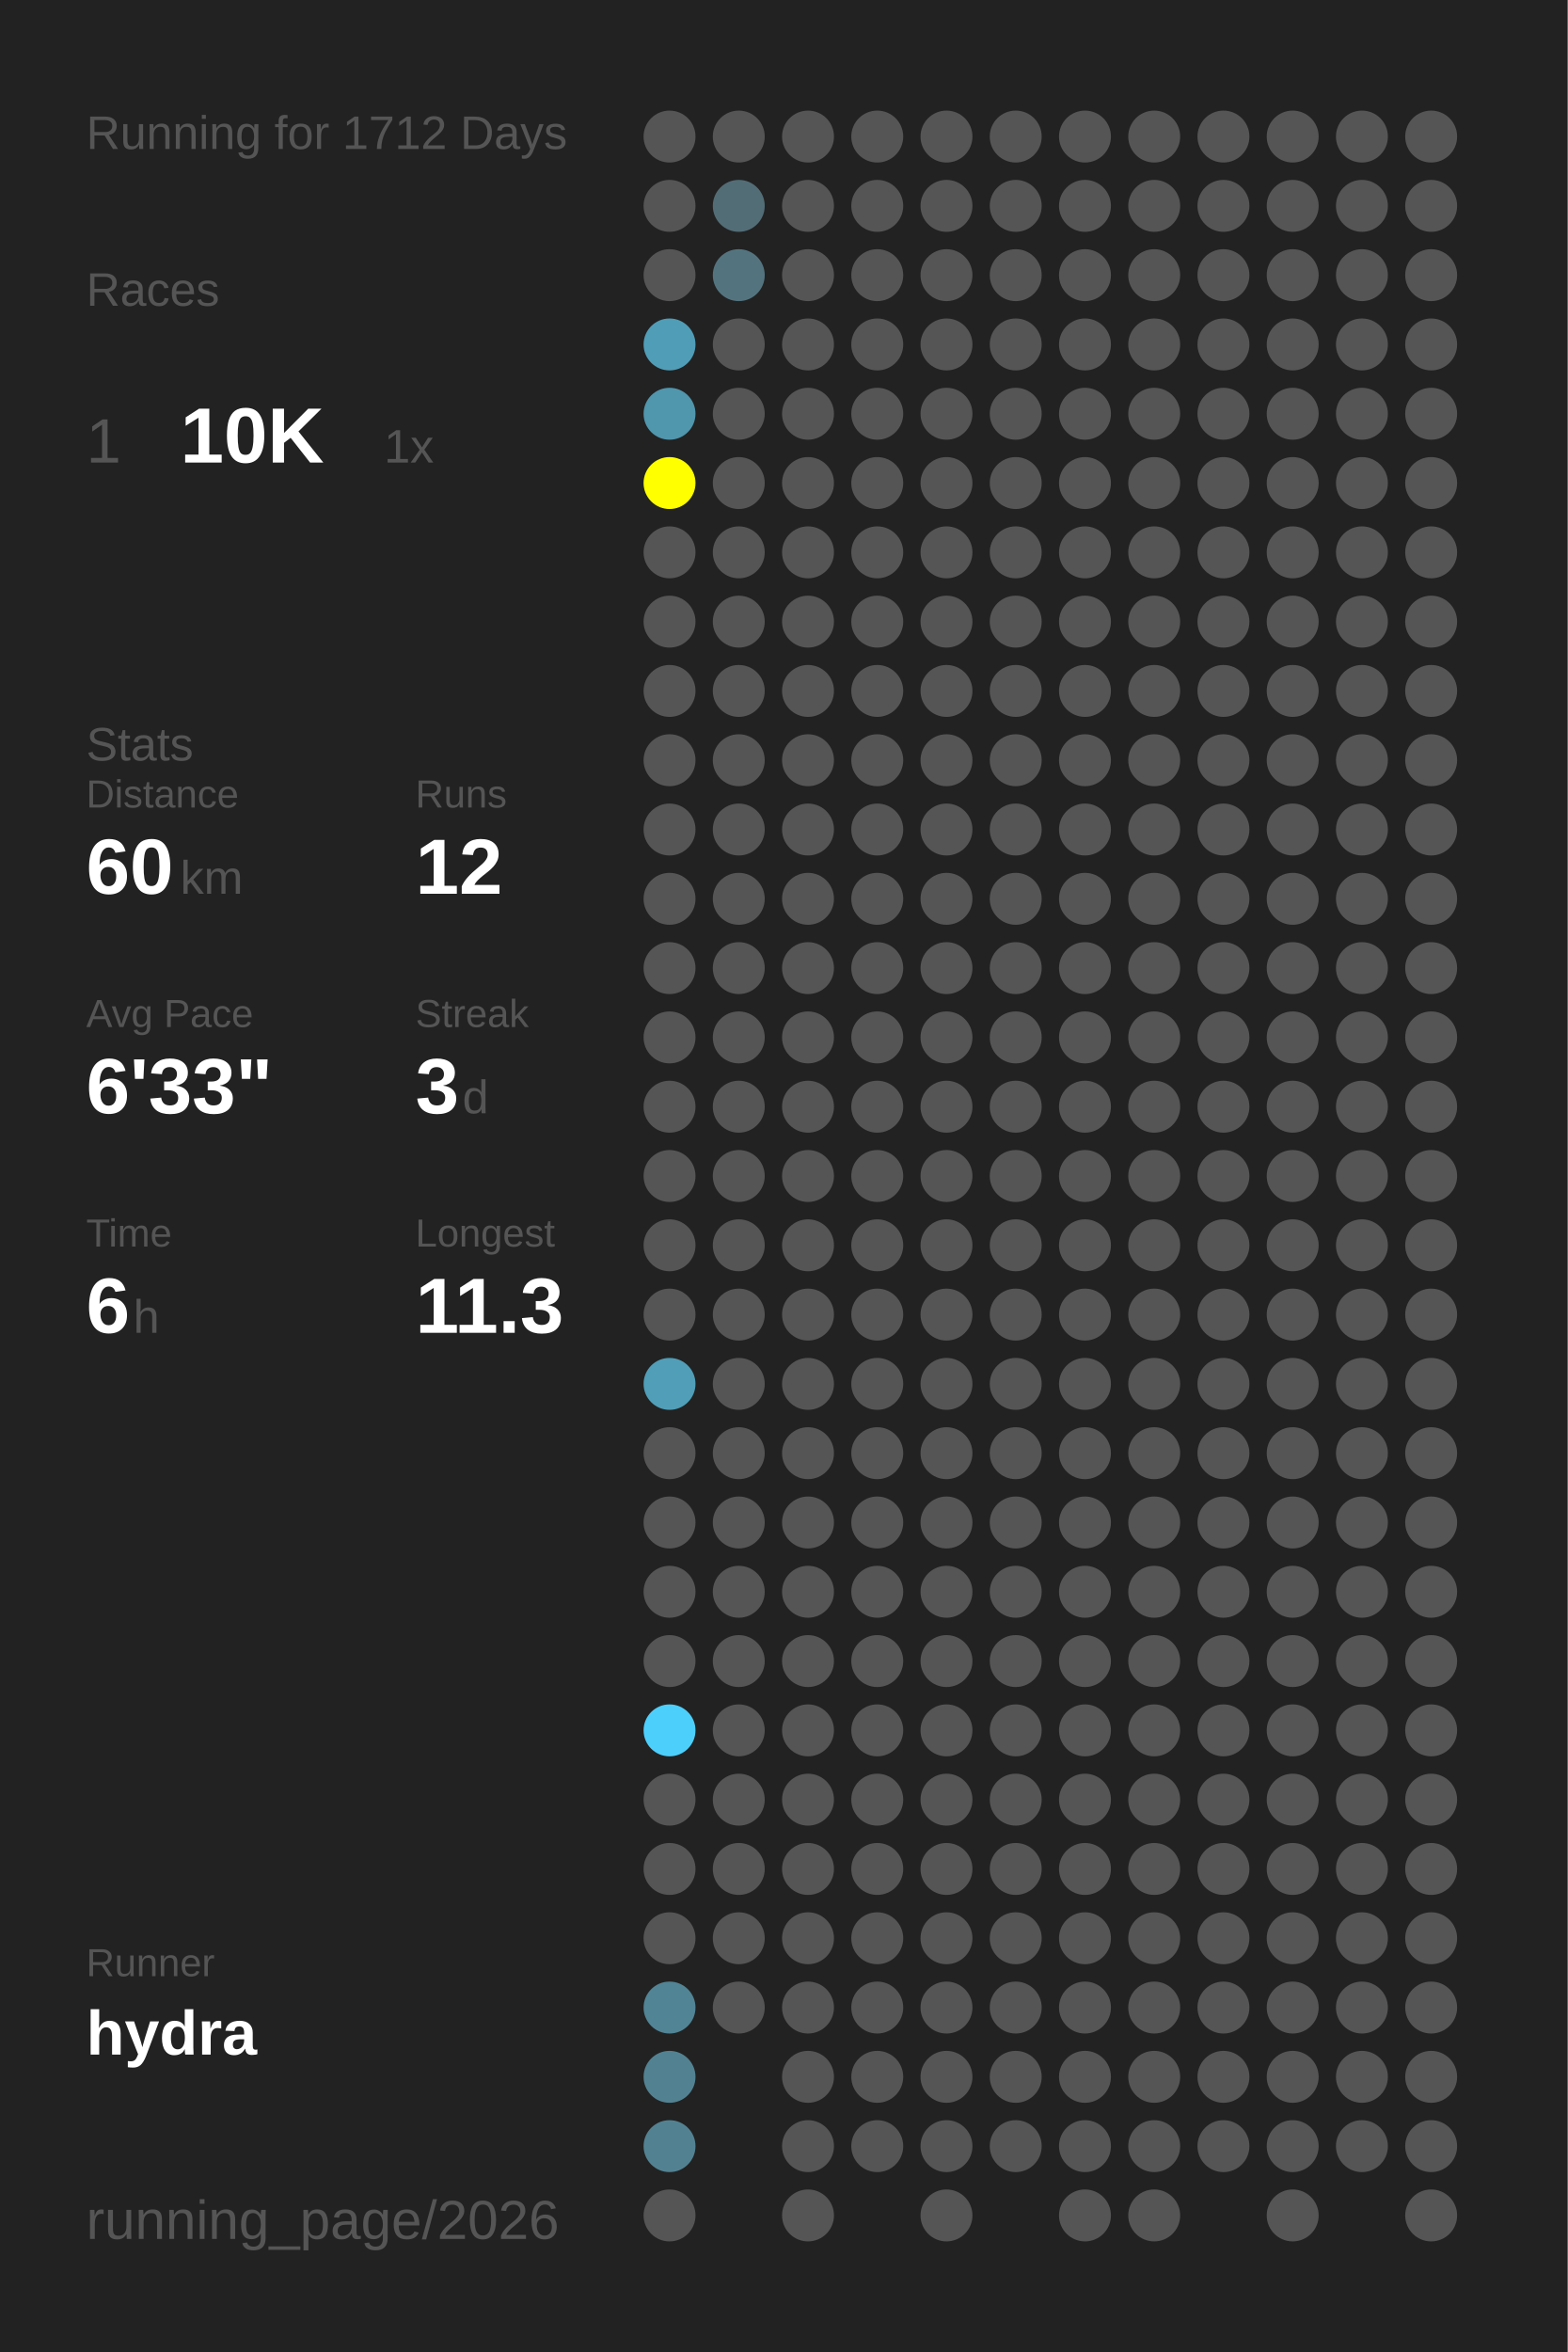
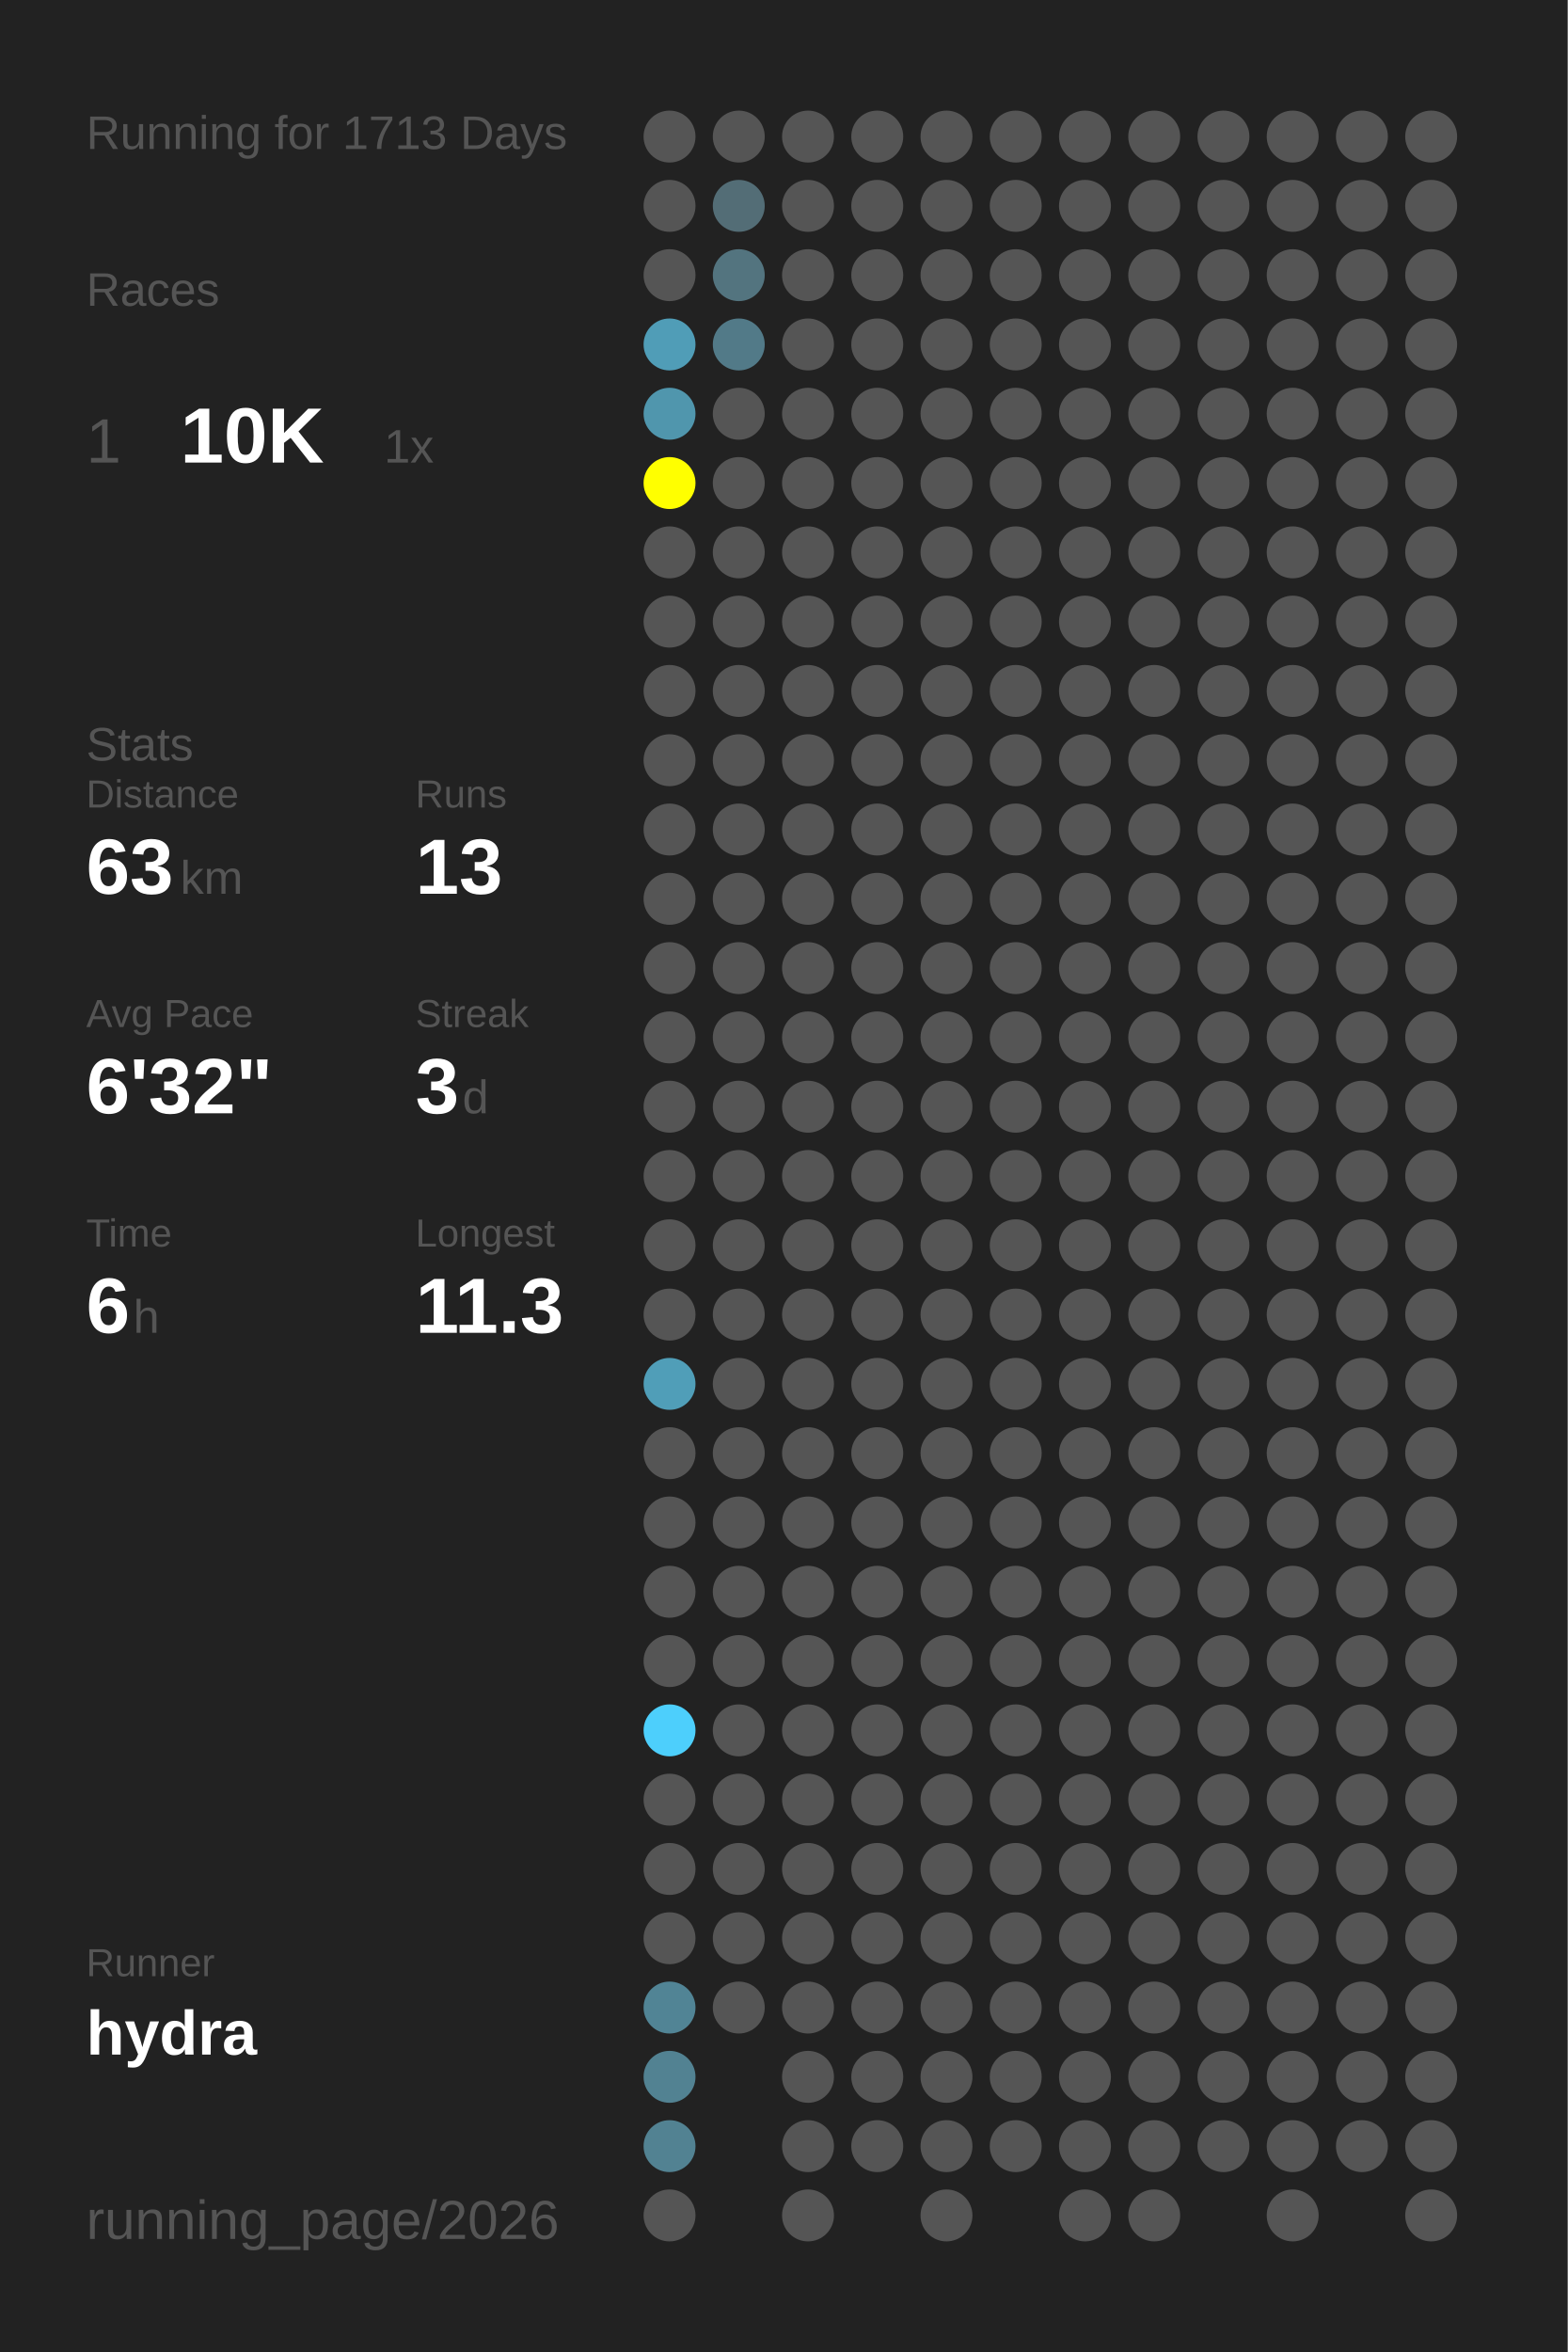
<svg xmlns="http://www.w3.org/2000/svg" baseProfile="full" height="300mm" version="1.1" viewBox="0,0,200,300" width="200mm">
  <defs />
  <rect fill="#222222" height="300" width="200" x="0" y="0" />
-   <text fill="#555555" style="font-size:6px; font-family:Arial;" x="11" y="19">Running for 1712 Days</text>
+   <text fill="#555555" style="font-size:6px; font-family:Arial;" x="11" y="19">Running for 1713 Days</text>
  <text fill="#555555" style="font-size:6px; font-family:Arial;" x="11" y="39">Races</text>
  <text fill="#555555" style="font-size:8px; font-family:Arial;" x="11" y="59">1</text>
  <text fill="#FFFFFF" style="font-size:10px; font-family:Arial; font-weight:bold;" x="23" y="59">10K</text>
  <text fill="#555555" style="font-size:6px; font-family:Arial;" x="49" y="59">1x</text>
  <text fill="#555555" style="font-size:6px; font-family:Arial;" x="11" y="97">Stats</text>
  <text fill="#555555" style="font-size:5px; font-family:Arial;" x="11" y="103">Distance</text>
-   <text fill="#FFFFFF" style="font-size:10px; font-family:Arial; font-weight:bold;" x="11" y="114">60</text>
+   <text fill="#FFFFFF" style="font-size:10px; font-family:Arial; font-weight:bold;" x="11" y="114">63</text>
  <text fill="#555555" style="font-size:6px; font-family:Arial;" x="23" y="114">km</text>
  <text fill="#555555" style="font-size:5px; font-family:Arial;" x="53" y="103">Runs</text>
-   <text fill="#FFFFFF" style="font-size:10px; font-family:Arial; font-weight:bold;" x="53" y="114">12</text>
+   <text fill="#FFFFFF" style="font-size:10px; font-family:Arial; font-weight:bold;" x="53" y="114">13</text>
  <text fill="#555555" style="font-size:5px; font-family:Arial;" x="11" y="131">Avg Pace</text>
-   <text fill="#FFFFFF" style="font-size:10px; font-family:Arial; font-weight:bold;" x="11" y="142">6'33"</text>
+   <text fill="#FFFFFF" style="font-size:10px; font-family:Arial; font-weight:bold;" x="11" y="142">6'32"</text>
  <text fill="#555555" style="font-size:5px; font-family:Arial;" x="53" y="131">Streak</text>
  <text fill="#FFFFFF" style="font-size:10px; font-family:Arial; font-weight:bold;" x="53" y="142">3</text>
  <text fill="#555555" style="font-size:6px; font-family:Arial;" x="59" y="142">d</text>
  <text fill="#555555" style="font-size:5px; font-family:Arial;" x="11" y="159">Time</text>
  <text fill="#FFFFFF" style="font-size:10px; font-family:Arial; font-weight:bold;" x="11" y="170">6</text>
  <text fill="#555555" style="font-size:6px; font-family:Arial;" x="17" y="170">h</text>
  <text fill="#555555" style="font-size:5px; font-family:Arial;" x="53" y="159">Longest</text>
  <text fill="#FFFFFF" style="font-size:10px; font-family:Arial; font-weight:bold;" x="53" y="170">11.3</text>
  <text fill="#555555" style="font-size:5px; font-family:Arial;" x="11" y="252.065">Runner</text>
  <text fill="#FFFFFF" style="font-size:8px; font-family:Arial; font-weight:bold;" x="11" y="262.065">hydra</text>
  <text fill="#555555" style="font-size:7px; font-family:Arial;" x="11" y="285.581">running_page/2026</text>
  <circle cx="85.417" cy="17.419" fill="#555555" r="3.312" />
  <circle cx="85.417" cy="26.258" fill="#555555" r="3.312" />
  <circle cx="85.417" cy="35.097" fill="#555555" r="3.312" />
  <circle cx="85.417" cy="43.935" fill="#509db7" r="3.312" />
  <circle cx="85.417" cy="52.774" fill="#5096ad" r="3.312" />
  <circle cx="85.417" cy="61.613" fill="#FFFF00" r="3.312" />
  <circle cx="85.417" cy="70.452" fill="#555555" r="3.312" />
  <circle cx="85.417" cy="79.29" fill="#555555" r="3.312" />
  <circle cx="85.417" cy="88.129" fill="#555555" r="3.312" />
  <circle cx="85.417" cy="96.968" fill="#555555" r="3.312" />
  <circle cx="85.417" cy="105.806" fill="#555555" r="3.312" />
  <circle cx="85.417" cy="114.645" fill="#555555" r="3.312" />
  <circle cx="85.417" cy="123.484" fill="#555555" r="3.312" />
  <circle cx="85.417" cy="132.323" fill="#555555" r="3.312" />
  <circle cx="85.417" cy="141.161" fill="#555555" r="3.312" />
  <circle cx="85.417" cy="150" fill="#555555" r="3.312" />
  <circle cx="85.417" cy="158.839" fill="#555555" r="3.312" />
  <circle cx="85.417" cy="167.677" fill="#555555" r="3.312" />
  <circle cx="85.417" cy="176.516" fill="#509eb8" r="3.312" />
  <circle cx="85.417" cy="185.355" fill="#555555" r="3.312" />
  <circle cx="85.417" cy="194.194" fill="#555555" r="3.312" />
  <circle cx="85.417" cy="203.032" fill="#555555" r="3.312" />
  <circle cx="85.417" cy="211.871" fill="#555555" r="3.312" />
  <circle cx="85.417" cy="220.71" fill="#4dcffc" r="3.312" />
  <circle cx="85.417" cy="229.548" fill="#555555" r="3.312" />
  <circle cx="85.417" cy="238.387" fill="#555555" r="3.312" />
  <circle cx="85.417" cy="247.226" fill="#555555" r="3.312" />
  <circle cx="85.417" cy="256.065" fill="#518495" r="3.312" />
  <circle cx="85.417" cy="264.903" fill="#528292" r="3.312" />
  <circle cx="85.417" cy="273.742" fill="#528292" r="3.312" />
  <circle cx="85.417" cy="282.581" fill="#555555" r="3.312" />
  <circle cx="94.25" cy="17.419" fill="#555555" r="3.312" />
  <circle cx="94.25" cy="26.258" fill="#536d76" r="3.312" />
  <circle cx="94.25" cy="35.097" fill="#53747f" r="3.312" />
-   <circle cx="94.25" cy="43.935" fill="#555555" r="3.312" />
+   <circle cx="94.25" cy="43.935" fill="#527a88" r="3.312" />
  <circle cx="94.25" cy="52.774" fill="#555555" r="3.312" />
  <circle cx="94.25" cy="61.613" fill="#555555" r="3.312" />
  <circle cx="94.25" cy="70.452" fill="#555555" r="3.312" />
  <circle cx="94.25" cy="79.29" fill="#555555" r="3.312" />
  <circle cx="94.25" cy="88.129" fill="#555555" r="3.312" />
  <circle cx="94.25" cy="96.968" fill="#555555" r="3.312" />
  <circle cx="94.25" cy="105.806" fill="#555555" r="3.312" />
  <circle cx="94.25" cy="114.645" fill="#555555" r="3.312" />
  <circle cx="94.25" cy="123.484" fill="#555555" r="3.312" />
  <circle cx="94.25" cy="132.323" fill="#555555" r="3.312" />
  <circle cx="94.25" cy="141.161" fill="#555555" r="3.312" />
  <circle cx="94.25" cy="150" fill="#555555" r="3.312" />
  <circle cx="94.25" cy="158.839" fill="#555555" r="3.312" />
  <circle cx="94.25" cy="167.677" fill="#555555" r="3.312" />
  <circle cx="94.25" cy="176.516" fill="#555555" r="3.312" />
  <circle cx="94.25" cy="185.355" fill="#555555" r="3.312" />
  <circle cx="94.25" cy="194.194" fill="#555555" r="3.312" />
  <circle cx="94.25" cy="203.032" fill="#555555" r="3.312" />
  <circle cx="94.25" cy="211.871" fill="#555555" r="3.312" />
  <circle cx="94.25" cy="220.71" fill="#555555" r="3.312" />
  <circle cx="94.25" cy="229.548" fill="#555555" r="3.312" />
  <circle cx="94.25" cy="238.387" fill="#555555" r="3.312" />
  <circle cx="94.25" cy="247.226" fill="#555555" r="3.312" />
  <circle cx="94.25" cy="256.065" fill="#555555" r="3.312" />
  <circle cx="103.083" cy="17.419" fill="#555555" r="3.312" />
  <circle cx="103.083" cy="26.258" fill="#555555" r="3.312" />
  <circle cx="103.083" cy="35.097" fill="#555555" r="3.312" />
  <circle cx="103.083" cy="43.935" fill="#555555" r="3.312" />
  <circle cx="103.083" cy="52.774" fill="#555555" r="3.312" />
  <circle cx="103.083" cy="61.613" fill="#555555" r="3.312" />
  <circle cx="103.083" cy="70.452" fill="#555555" r="3.312" />
  <circle cx="103.083" cy="79.29" fill="#555555" r="3.312" />
  <circle cx="103.083" cy="88.129" fill="#555555" r="3.312" />
  <circle cx="103.083" cy="96.968" fill="#555555" r="3.312" />
  <circle cx="103.083" cy="105.806" fill="#555555" r="3.312" />
  <circle cx="103.083" cy="114.645" fill="#555555" r="3.312" />
  <circle cx="103.083" cy="123.484" fill="#555555" r="3.312" />
  <circle cx="103.083" cy="132.323" fill="#555555" r="3.312" />
  <circle cx="103.083" cy="141.161" fill="#555555" r="3.312" />
  <circle cx="103.083" cy="150" fill="#555555" r="3.312" />
  <circle cx="103.083" cy="158.839" fill="#555555" r="3.312" />
  <circle cx="103.083" cy="167.677" fill="#555555" r="3.312" />
  <circle cx="103.083" cy="176.516" fill="#555555" r="3.312" />
  <circle cx="103.083" cy="185.355" fill="#555555" r="3.312" />
  <circle cx="103.083" cy="194.194" fill="#555555" r="3.312" />
  <circle cx="103.083" cy="203.032" fill="#555555" r="3.312" />
  <circle cx="103.083" cy="211.871" fill="#555555" r="3.312" />
  <circle cx="103.083" cy="220.71" fill="#555555" r="3.312" />
  <circle cx="103.083" cy="229.548" fill="#555555" r="3.312" />
  <circle cx="103.083" cy="238.387" fill="#555555" r="3.312" />
  <circle cx="103.083" cy="247.226" fill="#555555" r="3.312" />
  <circle cx="103.083" cy="256.065" fill="#555555" r="3.312" />
  <circle cx="103.083" cy="264.903" fill="#555555" r="3.312" />
  <circle cx="103.083" cy="273.742" fill="#555555" r="3.312" />
  <circle cx="103.083" cy="282.581" fill="#555555" r="3.312" />
  <circle cx="111.917" cy="17.419" fill="#555555" r="3.312" />
  <circle cx="111.917" cy="26.258" fill="#555555" r="3.312" />
  <circle cx="111.917" cy="35.097" fill="#555555" r="3.312" />
  <circle cx="111.917" cy="43.935" fill="#555555" r="3.312" />
  <circle cx="111.917" cy="52.774" fill="#555555" r="3.312" />
  <circle cx="111.917" cy="61.613" fill="#555555" r="3.312" />
  <circle cx="111.917" cy="70.452" fill="#555555" r="3.312" />
  <circle cx="111.917" cy="79.29" fill="#555555" r="3.312" />
  <circle cx="111.917" cy="88.129" fill="#555555" r="3.312" />
  <circle cx="111.917" cy="96.968" fill="#555555" r="3.312" />
  <circle cx="111.917" cy="105.806" fill="#555555" r="3.312" />
  <circle cx="111.917" cy="114.645" fill="#555555" r="3.312" />
  <circle cx="111.917" cy="123.484" fill="#555555" r="3.312" />
  <circle cx="111.917" cy="132.323" fill="#555555" r="3.312" />
  <circle cx="111.917" cy="141.161" fill="#555555" r="3.312" />
  <circle cx="111.917" cy="150" fill="#555555" r="3.312" />
  <circle cx="111.917" cy="158.839" fill="#555555" r="3.312" />
  <circle cx="111.917" cy="167.677" fill="#555555" r="3.312" />
  <circle cx="111.917" cy="176.516" fill="#555555" r="3.312" />
  <circle cx="111.917" cy="185.355" fill="#555555" r="3.312" />
  <circle cx="111.917" cy="194.194" fill="#555555" r="3.312" />
  <circle cx="111.917" cy="203.032" fill="#555555" r="3.312" />
  <circle cx="111.917" cy="211.871" fill="#555555" r="3.312" />
  <circle cx="111.917" cy="220.71" fill="#555555" r="3.312" />
  <circle cx="111.917" cy="229.548" fill="#555555" r="3.312" />
  <circle cx="111.917" cy="238.387" fill="#555555" r="3.312" />
  <circle cx="111.917" cy="247.226" fill="#555555" r="3.312" />
  <circle cx="111.917" cy="256.065" fill="#555555" r="3.312" />
  <circle cx="111.917" cy="264.903" fill="#555555" r="3.312" />
  <circle cx="111.917" cy="273.742" fill="#555555" r="3.312" />
  <circle cx="120.75" cy="17.419" fill="#555555" r="3.312" />
  <circle cx="120.75" cy="26.258" fill="#555555" r="3.312" />
  <circle cx="120.75" cy="35.097" fill="#555555" r="3.312" />
  <circle cx="120.75" cy="43.935" fill="#555555" r="3.312" />
  <circle cx="120.75" cy="52.774" fill="#555555" r="3.312" />
  <circle cx="120.75" cy="61.613" fill="#555555" r="3.312" />
  <circle cx="120.75" cy="70.452" fill="#555555" r="3.312" />
  <circle cx="120.75" cy="79.29" fill="#555555" r="3.312" />
  <circle cx="120.75" cy="88.129" fill="#555555" r="3.312" />
  <circle cx="120.75" cy="96.968" fill="#555555" r="3.312" />
  <circle cx="120.75" cy="105.806" fill="#555555" r="3.312" />
  <circle cx="120.75" cy="114.645" fill="#555555" r="3.312" />
  <circle cx="120.75" cy="123.484" fill="#555555" r="3.312" />
  <circle cx="120.75" cy="132.323" fill="#555555" r="3.312" />
  <circle cx="120.75" cy="141.161" fill="#555555" r="3.312" />
  <circle cx="120.75" cy="150" fill="#555555" r="3.312" />
  <circle cx="120.75" cy="158.839" fill="#555555" r="3.312" />
  <circle cx="120.75" cy="167.677" fill="#555555" r="3.312" />
  <circle cx="120.75" cy="176.516" fill="#555555" r="3.312" />
  <circle cx="120.75" cy="185.355" fill="#555555" r="3.312" />
  <circle cx="120.75" cy="194.194" fill="#555555" r="3.312" />
  <circle cx="120.75" cy="203.032" fill="#555555" r="3.312" />
  <circle cx="120.75" cy="211.871" fill="#555555" r="3.312" />
  <circle cx="120.75" cy="220.71" fill="#555555" r="3.312" />
  <circle cx="120.75" cy="229.548" fill="#555555" r="3.312" />
  <circle cx="120.75" cy="238.387" fill="#555555" r="3.312" />
  <circle cx="120.75" cy="247.226" fill="#555555" r="3.312" />
  <circle cx="120.75" cy="256.065" fill="#555555" r="3.312" />
  <circle cx="120.75" cy="264.903" fill="#555555" r="3.312" />
  <circle cx="120.75" cy="273.742" fill="#555555" r="3.312" />
  <circle cx="120.75" cy="282.581" fill="#555555" r="3.312" />
  <circle cx="129.583" cy="17.419" fill="#555555" r="3.312" />
  <circle cx="129.583" cy="26.258" fill="#555555" r="3.312" />
  <circle cx="129.583" cy="35.097" fill="#555555" r="3.312" />
  <circle cx="129.583" cy="43.935" fill="#555555" r="3.312" />
  <circle cx="129.583" cy="52.774" fill="#555555" r="3.312" />
  <circle cx="129.583" cy="61.613" fill="#555555" r="3.312" />
  <circle cx="129.583" cy="70.452" fill="#555555" r="3.312" />
  <circle cx="129.583" cy="79.29" fill="#555555" r="3.312" />
  <circle cx="129.583" cy="88.129" fill="#555555" r="3.312" />
  <circle cx="129.583" cy="96.968" fill="#555555" r="3.312" />
  <circle cx="129.583" cy="105.806" fill="#555555" r="3.312" />
  <circle cx="129.583" cy="114.645" fill="#555555" r="3.312" />
  <circle cx="129.583" cy="123.484" fill="#555555" r="3.312" />
  <circle cx="129.583" cy="132.323" fill="#555555" r="3.312" />
  <circle cx="129.583" cy="141.161" fill="#555555" r="3.312" />
  <circle cx="129.583" cy="150" fill="#555555" r="3.312" />
  <circle cx="129.583" cy="158.839" fill="#555555" r="3.312" />
  <circle cx="129.583" cy="167.677" fill="#555555" r="3.312" />
  <circle cx="129.583" cy="176.516" fill="#555555" r="3.312" />
  <circle cx="129.583" cy="185.355" fill="#555555" r="3.312" />
  <circle cx="129.583" cy="194.194" fill="#555555" r="3.312" />
  <circle cx="129.583" cy="203.032" fill="#555555" r="3.312" />
  <circle cx="129.583" cy="211.871" fill="#555555" r="3.312" />
  <circle cx="129.583" cy="220.71" fill="#555555" r="3.312" />
  <circle cx="129.583" cy="229.548" fill="#555555" r="3.312" />
  <circle cx="129.583" cy="238.387" fill="#555555" r="3.312" />
  <circle cx="129.583" cy="247.226" fill="#555555" r="3.312" />
  <circle cx="129.583" cy="256.065" fill="#555555" r="3.312" />
  <circle cx="129.583" cy="264.903" fill="#555555" r="3.312" />
  <circle cx="129.583" cy="273.742" fill="#555555" r="3.312" />
  <circle cx="138.417" cy="17.419" fill="#555555" r="3.312" />
  <circle cx="138.417" cy="26.258" fill="#555555" r="3.312" />
  <circle cx="138.417" cy="35.097" fill="#555555" r="3.312" />
  <circle cx="138.417" cy="43.935" fill="#555555" r="3.312" />
  <circle cx="138.417" cy="52.774" fill="#555555" r="3.312" />
  <circle cx="138.417" cy="61.613" fill="#555555" r="3.312" />
  <circle cx="138.417" cy="70.452" fill="#555555" r="3.312" />
  <circle cx="138.417" cy="79.29" fill="#555555" r="3.312" />
  <circle cx="138.417" cy="88.129" fill="#555555" r="3.312" />
  <circle cx="138.417" cy="96.968" fill="#555555" r="3.312" />
  <circle cx="138.417" cy="105.806" fill="#555555" r="3.312" />
  <circle cx="138.417" cy="114.645" fill="#555555" r="3.312" />
  <circle cx="138.417" cy="123.484" fill="#555555" r="3.312" />
  <circle cx="138.417" cy="132.323" fill="#555555" r="3.312" />
  <circle cx="138.417" cy="141.161" fill="#555555" r="3.312" />
  <circle cx="138.417" cy="150" fill="#555555" r="3.312" />
  <circle cx="138.417" cy="158.839" fill="#555555" r="3.312" />
  <circle cx="138.417" cy="167.677" fill="#555555" r="3.312" />
  <circle cx="138.417" cy="176.516" fill="#555555" r="3.312" />
  <circle cx="138.417" cy="185.355" fill="#555555" r="3.312" />
  <circle cx="138.417" cy="194.194" fill="#555555" r="3.312" />
  <circle cx="138.417" cy="203.032" fill="#555555" r="3.312" />
  <circle cx="138.417" cy="211.871" fill="#555555" r="3.312" />
  <circle cx="138.417" cy="220.71" fill="#555555" r="3.312" />
  <circle cx="138.417" cy="229.548" fill="#555555" r="3.312" />
  <circle cx="138.417" cy="238.387" fill="#555555" r="3.312" />
  <circle cx="138.417" cy="247.226" fill="#555555" r="3.312" />
  <circle cx="138.417" cy="256.065" fill="#555555" r="3.312" />
  <circle cx="138.417" cy="264.903" fill="#555555" r="3.312" />
  <circle cx="138.417" cy="273.742" fill="#555555" r="3.312" />
  <circle cx="138.417" cy="282.581" fill="#555555" r="3.312" />
  <circle cx="147.25" cy="17.419" fill="#555555" r="3.312" />
  <circle cx="147.25" cy="26.258" fill="#555555" r="3.312" />
  <circle cx="147.25" cy="35.097" fill="#555555" r="3.312" />
  <circle cx="147.25" cy="43.935" fill="#555555" r="3.312" />
  <circle cx="147.25" cy="52.774" fill="#555555" r="3.312" />
  <circle cx="147.25" cy="61.613" fill="#555555" r="3.312" />
  <circle cx="147.25" cy="70.452" fill="#555555" r="3.312" />
  <circle cx="147.25" cy="79.29" fill="#555555" r="3.312" />
  <circle cx="147.25" cy="88.129" fill="#555555" r="3.312" />
  <circle cx="147.25" cy="96.968" fill="#555555" r="3.312" />
  <circle cx="147.25" cy="105.806" fill="#555555" r="3.312" />
  <circle cx="147.25" cy="114.645" fill="#555555" r="3.312" />
  <circle cx="147.25" cy="123.484" fill="#555555" r="3.312" />
  <circle cx="147.25" cy="132.323" fill="#555555" r="3.312" />
  <circle cx="147.25" cy="141.161" fill="#555555" r="3.312" />
  <circle cx="147.25" cy="150" fill="#555555" r="3.312" />
  <circle cx="147.25" cy="158.839" fill="#555555" r="3.312" />
  <circle cx="147.25" cy="167.677" fill="#555555" r="3.312" />
  <circle cx="147.25" cy="176.516" fill="#555555" r="3.312" />
  <circle cx="147.25" cy="185.355" fill="#555555" r="3.312" />
  <circle cx="147.25" cy="194.194" fill="#555555" r="3.312" />
  <circle cx="147.25" cy="203.032" fill="#555555" r="3.312" />
  <circle cx="147.25" cy="211.871" fill="#555555" r="3.312" />
  <circle cx="147.25" cy="220.71" fill="#555555" r="3.312" />
  <circle cx="147.25" cy="229.548" fill="#555555" r="3.312" />
  <circle cx="147.25" cy="238.387" fill="#555555" r="3.312" />
  <circle cx="147.25" cy="247.226" fill="#555555" r="3.312" />
  <circle cx="147.25" cy="256.065" fill="#555555" r="3.312" />
  <circle cx="147.25" cy="264.903" fill="#555555" r="3.312" />
  <circle cx="147.25" cy="273.742" fill="#555555" r="3.312" />
  <circle cx="147.25" cy="282.581" fill="#555555" r="3.312" />
  <circle cx="156.083" cy="17.419" fill="#555555" r="3.312" />
  <circle cx="156.083" cy="26.258" fill="#555555" r="3.312" />
  <circle cx="156.083" cy="35.097" fill="#555555" r="3.312" />
  <circle cx="156.083" cy="43.935" fill="#555555" r="3.312" />
  <circle cx="156.083" cy="52.774" fill="#555555" r="3.312" />
  <circle cx="156.083" cy="61.613" fill="#555555" r="3.312" />
  <circle cx="156.083" cy="70.452" fill="#555555" r="3.312" />
  <circle cx="156.083" cy="79.29" fill="#555555" r="3.312" />
  <circle cx="156.083" cy="88.129" fill="#555555" r="3.312" />
  <circle cx="156.083" cy="96.968" fill="#555555" r="3.312" />
  <circle cx="156.083" cy="105.806" fill="#555555" r="3.312" />
  <circle cx="156.083" cy="114.645" fill="#555555" r="3.312" />
  <circle cx="156.083" cy="123.484" fill="#555555" r="3.312" />
  <circle cx="156.083" cy="132.323" fill="#555555" r="3.312" />
  <circle cx="156.083" cy="141.161" fill="#555555" r="3.312" />
  <circle cx="156.083" cy="150" fill="#555555" r="3.312" />
  <circle cx="156.083" cy="158.839" fill="#555555" r="3.312" />
  <circle cx="156.083" cy="167.677" fill="#555555" r="3.312" />
  <circle cx="156.083" cy="176.516" fill="#555555" r="3.312" />
  <circle cx="156.083" cy="185.355" fill="#555555" r="3.312" />
  <circle cx="156.083" cy="194.194" fill="#555555" r="3.312" />
  <circle cx="156.083" cy="203.032" fill="#555555" r="3.312" />
  <circle cx="156.083" cy="211.871" fill="#555555" r="3.312" />
  <circle cx="156.083" cy="220.71" fill="#555555" r="3.312" />
  <circle cx="156.083" cy="229.548" fill="#555555" r="3.312" />
  <circle cx="156.083" cy="238.387" fill="#555555" r="3.312" />
  <circle cx="156.083" cy="247.226" fill="#555555" r="3.312" />
  <circle cx="156.083" cy="256.065" fill="#555555" r="3.312" />
  <circle cx="156.083" cy="264.903" fill="#555555" r="3.312" />
  <circle cx="156.083" cy="273.742" fill="#555555" r="3.312" />
  <circle cx="164.917" cy="17.419" fill="#555555" r="3.312" />
  <circle cx="164.917" cy="26.258" fill="#555555" r="3.312" />
  <circle cx="164.917" cy="35.097" fill="#555555" r="3.312" />
  <circle cx="164.917" cy="43.935" fill="#555555" r="3.312" />
  <circle cx="164.917" cy="52.774" fill="#555555" r="3.312" />
  <circle cx="164.917" cy="61.613" fill="#555555" r="3.312" />
  <circle cx="164.917" cy="70.452" fill="#555555" r="3.312" />
  <circle cx="164.917" cy="79.29" fill="#555555" r="3.312" />
  <circle cx="164.917" cy="88.129" fill="#555555" r="3.312" />
  <circle cx="164.917" cy="96.968" fill="#555555" r="3.312" />
  <circle cx="164.917" cy="105.806" fill="#555555" r="3.312" />
  <circle cx="164.917" cy="114.645" fill="#555555" r="3.312" />
  <circle cx="164.917" cy="123.484" fill="#555555" r="3.312" />
  <circle cx="164.917" cy="132.323" fill="#555555" r="3.312" />
  <circle cx="164.917" cy="141.161" fill="#555555" r="3.312" />
  <circle cx="164.917" cy="150" fill="#555555" r="3.312" />
  <circle cx="164.917" cy="158.839" fill="#555555" r="3.312" />
  <circle cx="164.917" cy="167.677" fill="#555555" r="3.312" />
  <circle cx="164.917" cy="176.516" fill="#555555" r="3.312" />
  <circle cx="164.917" cy="185.355" fill="#555555" r="3.312" />
  <circle cx="164.917" cy="194.194" fill="#555555" r="3.312" />
  <circle cx="164.917" cy="203.032" fill="#555555" r="3.312" />
  <circle cx="164.917" cy="211.871" fill="#555555" r="3.312" />
  <circle cx="164.917" cy="220.71" fill="#555555" r="3.312" />
  <circle cx="164.917" cy="229.548" fill="#555555" r="3.312" />
  <circle cx="164.917" cy="238.387" fill="#555555" r="3.312" />
  <circle cx="164.917" cy="247.226" fill="#555555" r="3.312" />
  <circle cx="164.917" cy="256.065" fill="#555555" r="3.312" />
  <circle cx="164.917" cy="264.903" fill="#555555" r="3.312" />
  <circle cx="164.917" cy="273.742" fill="#555555" r="3.312" />
  <circle cx="164.917" cy="282.581" fill="#555555" r="3.312" />
  <circle cx="173.75" cy="17.419" fill="#555555" r="3.312" />
  <circle cx="173.75" cy="26.258" fill="#555555" r="3.312" />
  <circle cx="173.75" cy="35.097" fill="#555555" r="3.312" />
  <circle cx="173.75" cy="43.935" fill="#555555" r="3.312" />
  <circle cx="173.75" cy="52.774" fill="#555555" r="3.312" />
  <circle cx="173.75" cy="61.613" fill="#555555" r="3.312" />
  <circle cx="173.75" cy="70.452" fill="#555555" r="3.312" />
  <circle cx="173.75" cy="79.29" fill="#555555" r="3.312" />
  <circle cx="173.75" cy="88.129" fill="#555555" r="3.312" />
  <circle cx="173.75" cy="96.968" fill="#555555" r="3.312" />
  <circle cx="173.75" cy="105.806" fill="#555555" r="3.312" />
  <circle cx="173.75" cy="114.645" fill="#555555" r="3.312" />
  <circle cx="173.75" cy="123.484" fill="#555555" r="3.312" />
  <circle cx="173.75" cy="132.323" fill="#555555" r="3.312" />
  <circle cx="173.75" cy="141.161" fill="#555555" r="3.312" />
  <circle cx="173.75" cy="150" fill="#555555" r="3.312" />
  <circle cx="173.75" cy="158.839" fill="#555555" r="3.312" />
  <circle cx="173.75" cy="167.677" fill="#555555" r="3.312" />
  <circle cx="173.75" cy="176.516" fill="#555555" r="3.312" />
  <circle cx="173.75" cy="185.355" fill="#555555" r="3.312" />
  <circle cx="173.75" cy="194.194" fill="#555555" r="3.312" />
  <circle cx="173.75" cy="203.032" fill="#555555" r="3.312" />
  <circle cx="173.75" cy="211.871" fill="#555555" r="3.312" />
  <circle cx="173.75" cy="220.71" fill="#555555" r="3.312" />
  <circle cx="173.75" cy="229.548" fill="#555555" r="3.312" />
  <circle cx="173.75" cy="238.387" fill="#555555" r="3.312" />
  <circle cx="173.75" cy="247.226" fill="#555555" r="3.312" />
  <circle cx="173.75" cy="256.065" fill="#555555" r="3.312" />
  <circle cx="173.75" cy="264.903" fill="#555555" r="3.312" />
  <circle cx="173.75" cy="273.742" fill="#555555" r="3.312" />
  <circle cx="182.583" cy="17.419" fill="#555555" r="3.312" />
  <circle cx="182.583" cy="26.258" fill="#555555" r="3.312" />
  <circle cx="182.583" cy="35.097" fill="#555555" r="3.312" />
  <circle cx="182.583" cy="43.935" fill="#555555" r="3.312" />
  <circle cx="182.583" cy="52.774" fill="#555555" r="3.312" />
  <circle cx="182.583" cy="61.613" fill="#555555" r="3.312" />
  <circle cx="182.583" cy="70.452" fill="#555555" r="3.312" />
  <circle cx="182.583" cy="79.29" fill="#555555" r="3.312" />
  <circle cx="182.583" cy="88.129" fill="#555555" r="3.312" />
  <circle cx="182.583" cy="96.968" fill="#555555" r="3.312" />
  <circle cx="182.583" cy="105.806" fill="#555555" r="3.312" />
  <circle cx="182.583" cy="114.645" fill="#555555" r="3.312" />
  <circle cx="182.583" cy="123.484" fill="#555555" r="3.312" />
  <circle cx="182.583" cy="132.323" fill="#555555" r="3.312" />
  <circle cx="182.583" cy="141.161" fill="#555555" r="3.312" />
  <circle cx="182.583" cy="150" fill="#555555" r="3.312" />
  <circle cx="182.583" cy="158.839" fill="#555555" r="3.312" />
  <circle cx="182.583" cy="167.677" fill="#555555" r="3.312" />
  <circle cx="182.583" cy="176.516" fill="#555555" r="3.312" />
  <circle cx="182.583" cy="185.355" fill="#555555" r="3.312" />
  <circle cx="182.583" cy="194.194" fill="#555555" r="3.312" />
  <circle cx="182.583" cy="203.032" fill="#555555" r="3.312" />
  <circle cx="182.583" cy="211.871" fill="#555555" r="3.312" />
  <circle cx="182.583" cy="220.71" fill="#555555" r="3.312" />
  <circle cx="182.583" cy="229.548" fill="#555555" r="3.312" />
  <circle cx="182.583" cy="238.387" fill="#555555" r="3.312" />
  <circle cx="182.583" cy="247.226" fill="#555555" r="3.312" />
  <circle cx="182.583" cy="256.065" fill="#555555" r="3.312" />
  <circle cx="182.583" cy="264.903" fill="#555555" r="3.312" />
  <circle cx="182.583" cy="273.742" fill="#555555" r="3.312" />
  <circle cx="182.583" cy="282.581" fill="#555555" r="3.312" />
</svg>
